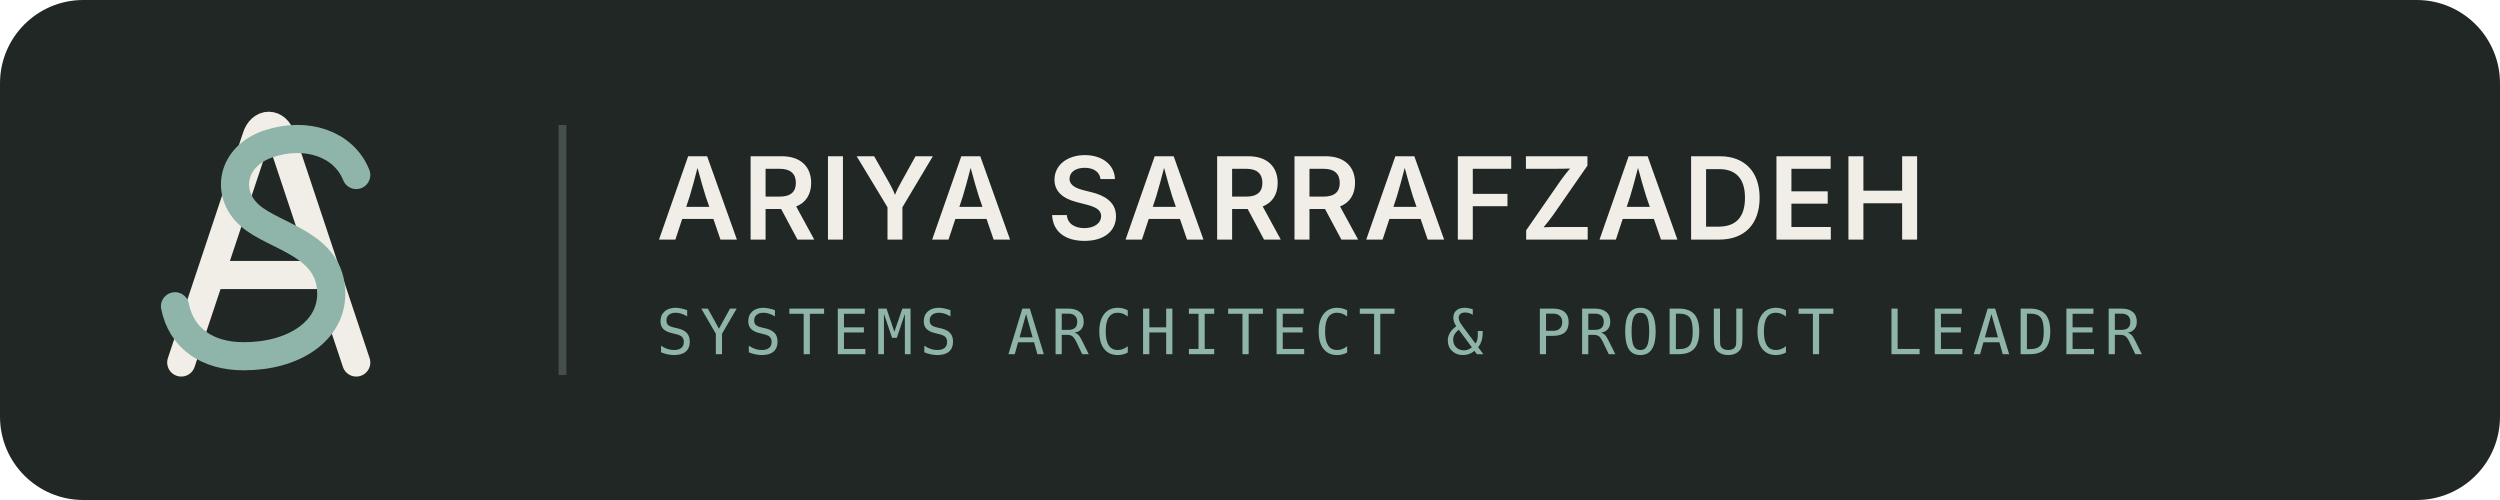
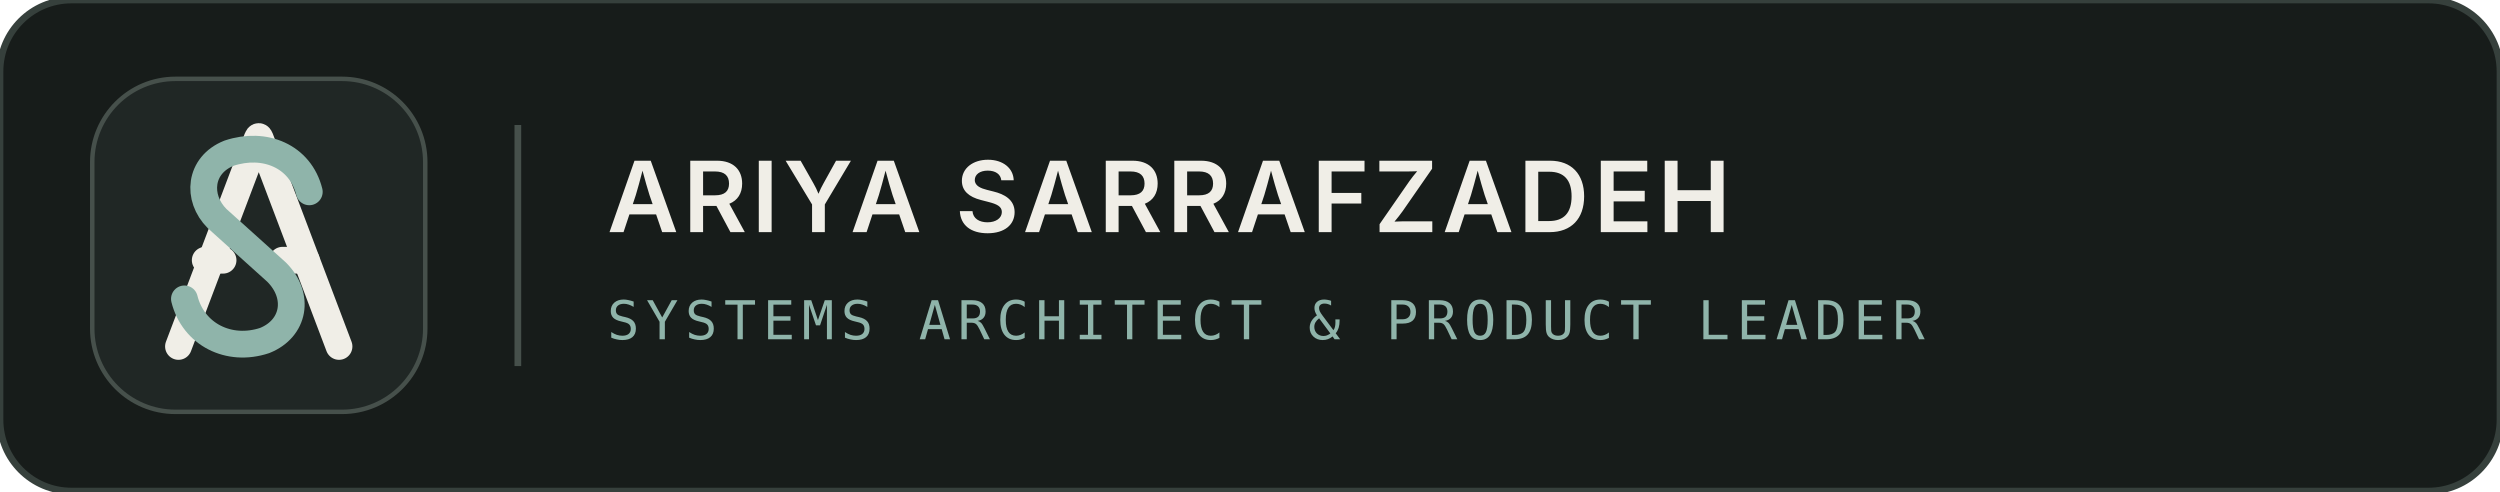
- <svg xmlns="http://www.w3.org/2000/svg" viewBox="0 0 480 96" fill="none">
-   <rect width="480" height="96" rx="16" fill="#202725" />
-   <g transform="translate(18, 12) scale(0.6)">
-     <path d="M28 96 L52 24 C53.5 19 58.5 19 60 24 L84 96" stroke="#F0EEE7" stroke-width="9" stroke-linecap="round" stroke-linejoin="round" />
-     <path d="M38 68 L74 68" stroke="#F0EEE7" stroke-width="9" stroke-linecap="round" stroke-linejoin="round" />
-     <path d="M84 36 C80 26 68 22 56 26 C44 30 42 42 50 49 C58 56 76 58 76 74 C76 86 64 94 48 94 C36 94 28 88 26 78" stroke="#8FB4AA" stroke-width="9" stroke-linecap="round" stroke-linejoin="round" />
+ <svg xmlns="http://www.w3.org/2000/svg" viewBox="0 0 560 110" fill="none">
+   <rect width="560" height="110" rx="16" fill="#171C1A" stroke="#36403C" stroke-width="1.5" />
+   <g transform="translate(18, 15) scale(0.666)">
+     <rect x="4" y="4" width="112" height="112" rx="28" fill="#202725" stroke="#46504B" stroke-width="1.5" />
+     <path d="M33 94 L59.5 24 C59.8 23.2 60.2 23.2 60.5 24 L87 94" stroke="#F0EEE7" stroke-width="9" stroke-linecap="round" stroke-linejoin="round" />
+     <line x1="42" y1="65" x2="48" y2="65" stroke="#F0EEE7" stroke-width="9" stroke-linecap="round" />
+     <line x1="68" y1="65" x2="76" y2="65" stroke="#F0EEE7" stroke-width="9" stroke-linecap="round" />
+     <path d="M77 42 C74 30 62 25 50 29 C40 33 39 44 46 51 L66 69 C74 77 72 88 62 92 C50 96 38 90 35 78" stroke="#8FB4AA" stroke-width="9" stroke-linecap="round" stroke-linejoin="round" />
  </g>
-   <line x1="108" y1="24" x2="108" y2="72" stroke="#46504B" stroke-width="1.5" />
-   <text x="126" y="46" font-family="'IBM Plex Sans', -apple-system, BlinkMacSystemFont, sans-serif" font-size="22" font-weight="600" fill="#F0EEE7" letter-spacing="0.5">ARIYA SARRAFZADEH</text>
-   <text x="126" y="68" font-family="'IBM Plex Mono', monospace" font-size="12" font-weight="500" fill="#8FB4AA" letter-spacing="1.2">SYSTEMS ARCHITECT &amp; PRODUCT LEADER</text>
+   <line x1="116" y1="28" x2="116" y2="82" stroke="#46504B" stroke-width="1.5" />
+   <text x="136" y="52" font-family="'IBM Plex Sans', -apple-system, BlinkMacSystemFont, sans-serif" font-size="22" font-weight="600" fill="#F0EEE7" letter-spacing="1">ARIYA SARRAFZADEH</text>
+   <text x="136" y="76" font-family="'IBM Plex Mono', monospace" font-size="12" font-weight="500" fill="#8FB4AA" letter-spacing="1.5">SYSTEMS ARCHITECT &amp; PRODUCT LEADER</text>
</svg>
